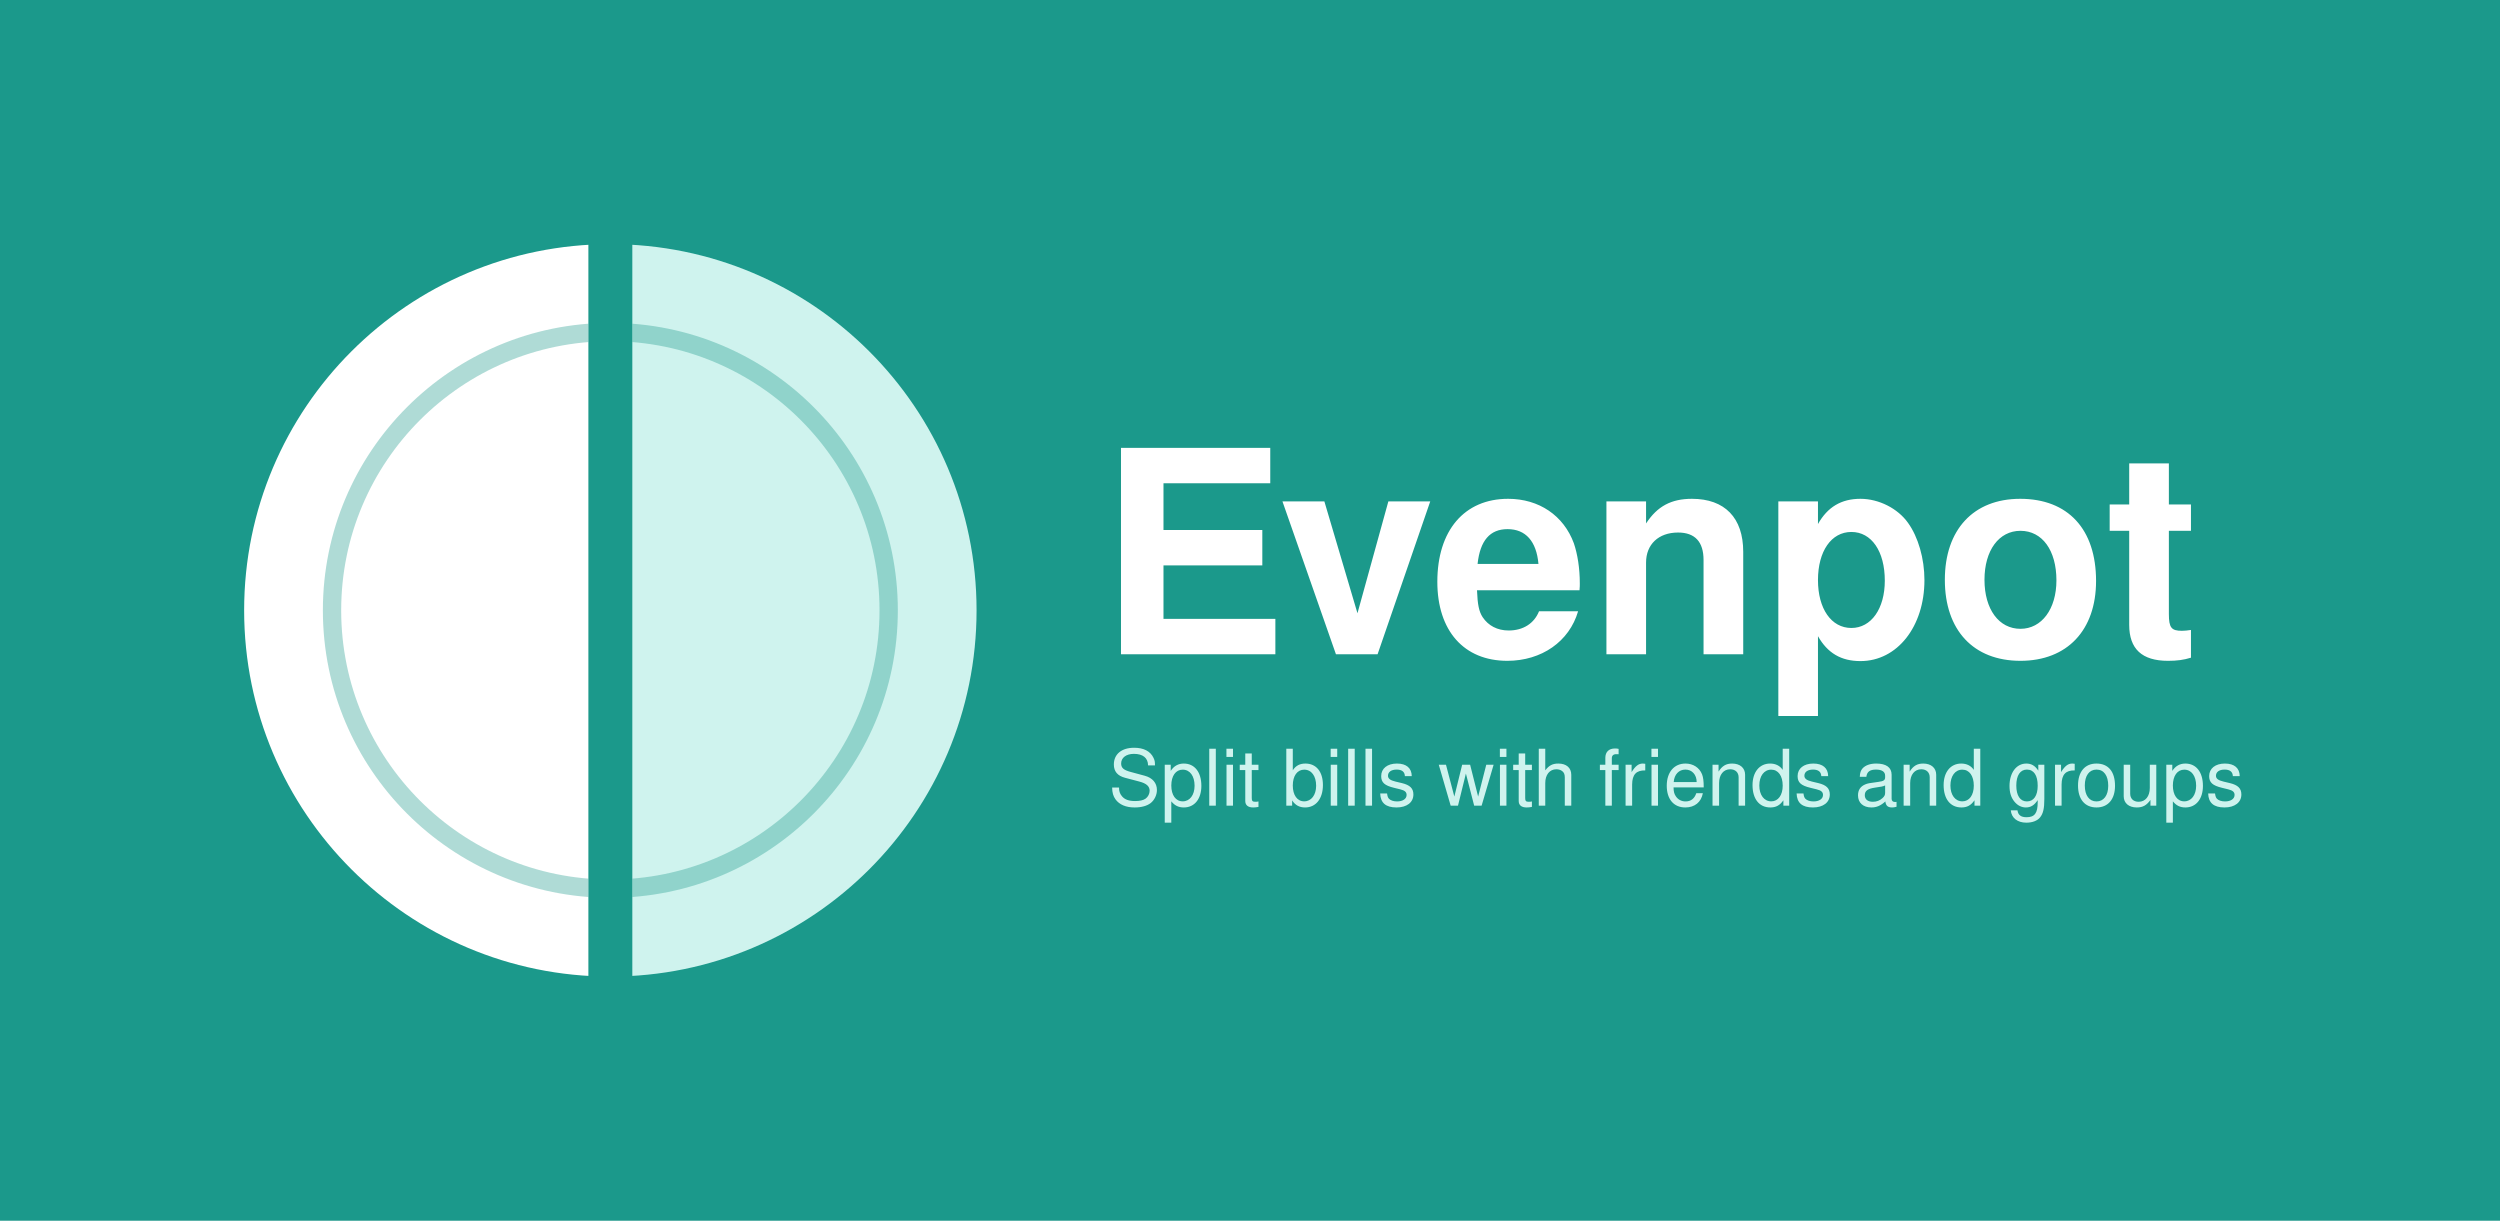
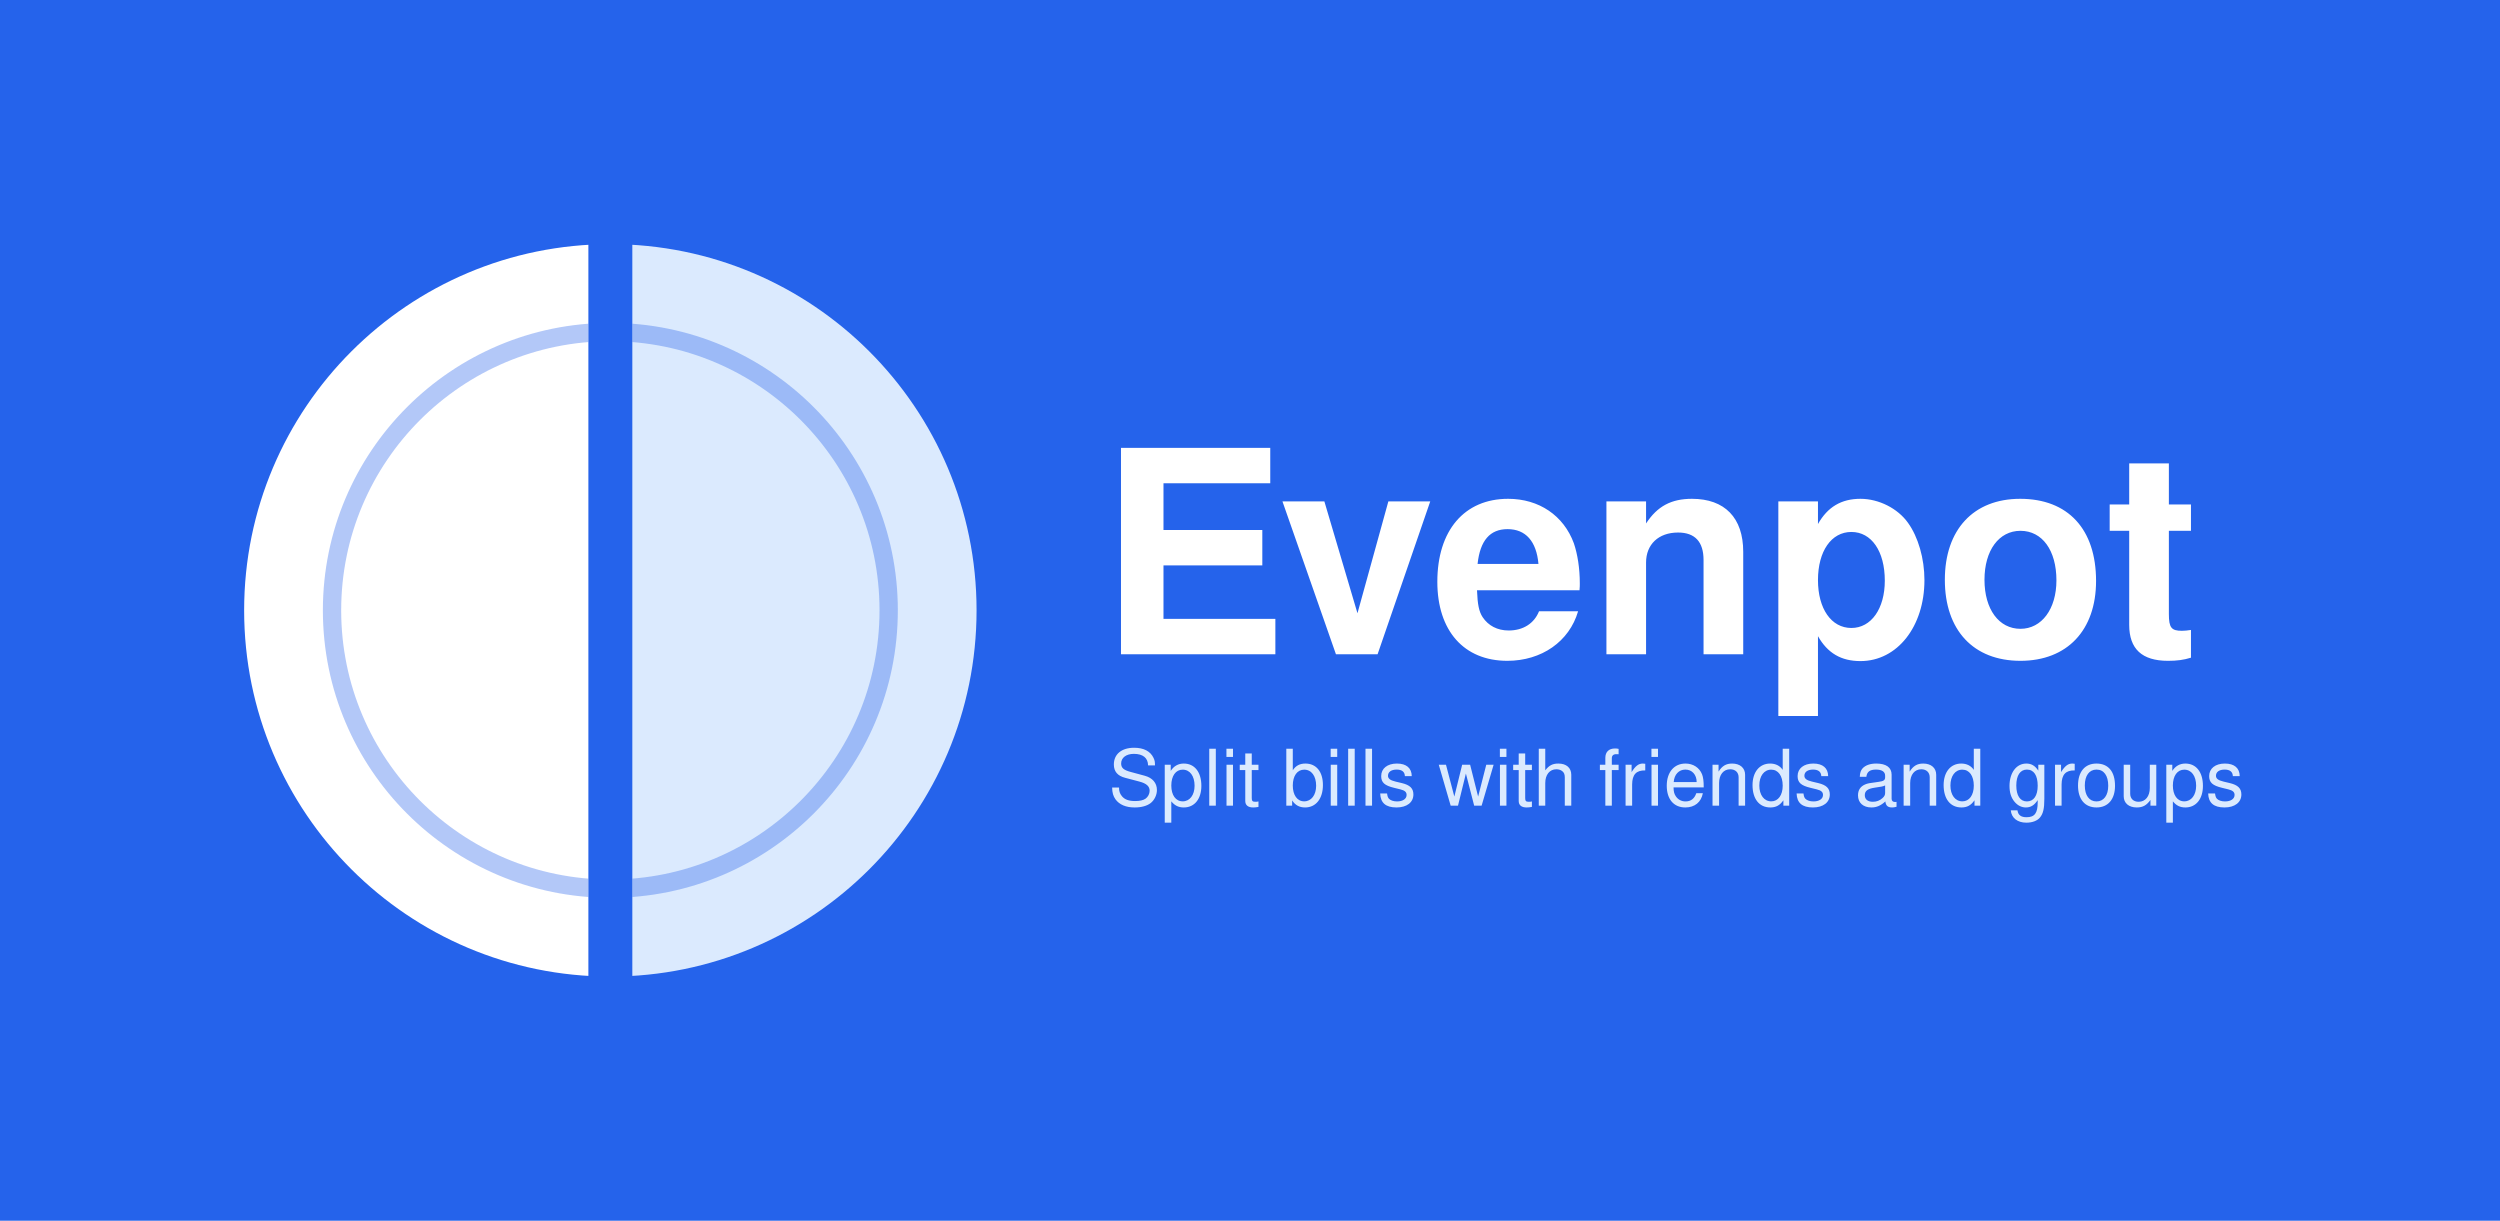
<svg xmlns="http://www.w3.org/2000/svg" width="1024" height="500" viewBox="0 0 1024 500">
-   <rect width="1024" height="500" fill="#1B998B" />
+   <rect width="1024" height="500" fill="#2563EB" />
  <defs>
    <clipPath id="fl">
      <rect x="95" y="95" width="146.0" height="310" />
    </clipPath>
    <clipPath id="fr">
      <rect x="259.0" y="95" width="146.0" height="310" />
    </clipPath>
  </defs>
  <g clip-path="url(#fl)">
    <circle cx="250" cy="250" r="150" fill="#FFFFFF" />
-     <circle cx="250" cy="250" r="114.0" fill="none" stroke="#1B998B" stroke-opacity="0.35" stroke-width="7.5" />
+     <circle cx="250" cy="250" r="114.0" fill="none" stroke="#2563EB" stroke-opacity="0.35" stroke-width="7.5" />
  </g>
  <g clip-path="url(#fr)">
-     <circle cx="250" cy="250" r="150" fill="#CFF3EE" />
-     <circle cx="250" cy="250" r="114.0" fill="none" stroke="#1B998B" stroke-opacity="0.35" stroke-width="7.5" />
+     <circle cx="250" cy="250" r="150" fill="#DBEAFE" />
+     <circle cx="250" cy="250" r="114.0" fill="none" stroke="#2563EB" stroke-opacity="0.35" stroke-width="7.5" />
  </g>
  <text x="450" y="268" font-family="Helvetica Neue, Helvetica, Arial, sans-serif" font-size="116" font-weight="700" fill="#FFFFFF">Evenpot</text>
-   <text x="454" y="330" font-family="Helvetica Neue, Helvetica, Arial, sans-serif" font-size="32" fill="#CFF3EE">Split bills with friends and groups</text>
+   <text x="454" y="330" font-family="Helvetica Neue, Helvetica, Arial, sans-serif" font-size="32" fill="#DBEAFE">Split bills with friends and groups</text>
</svg>
